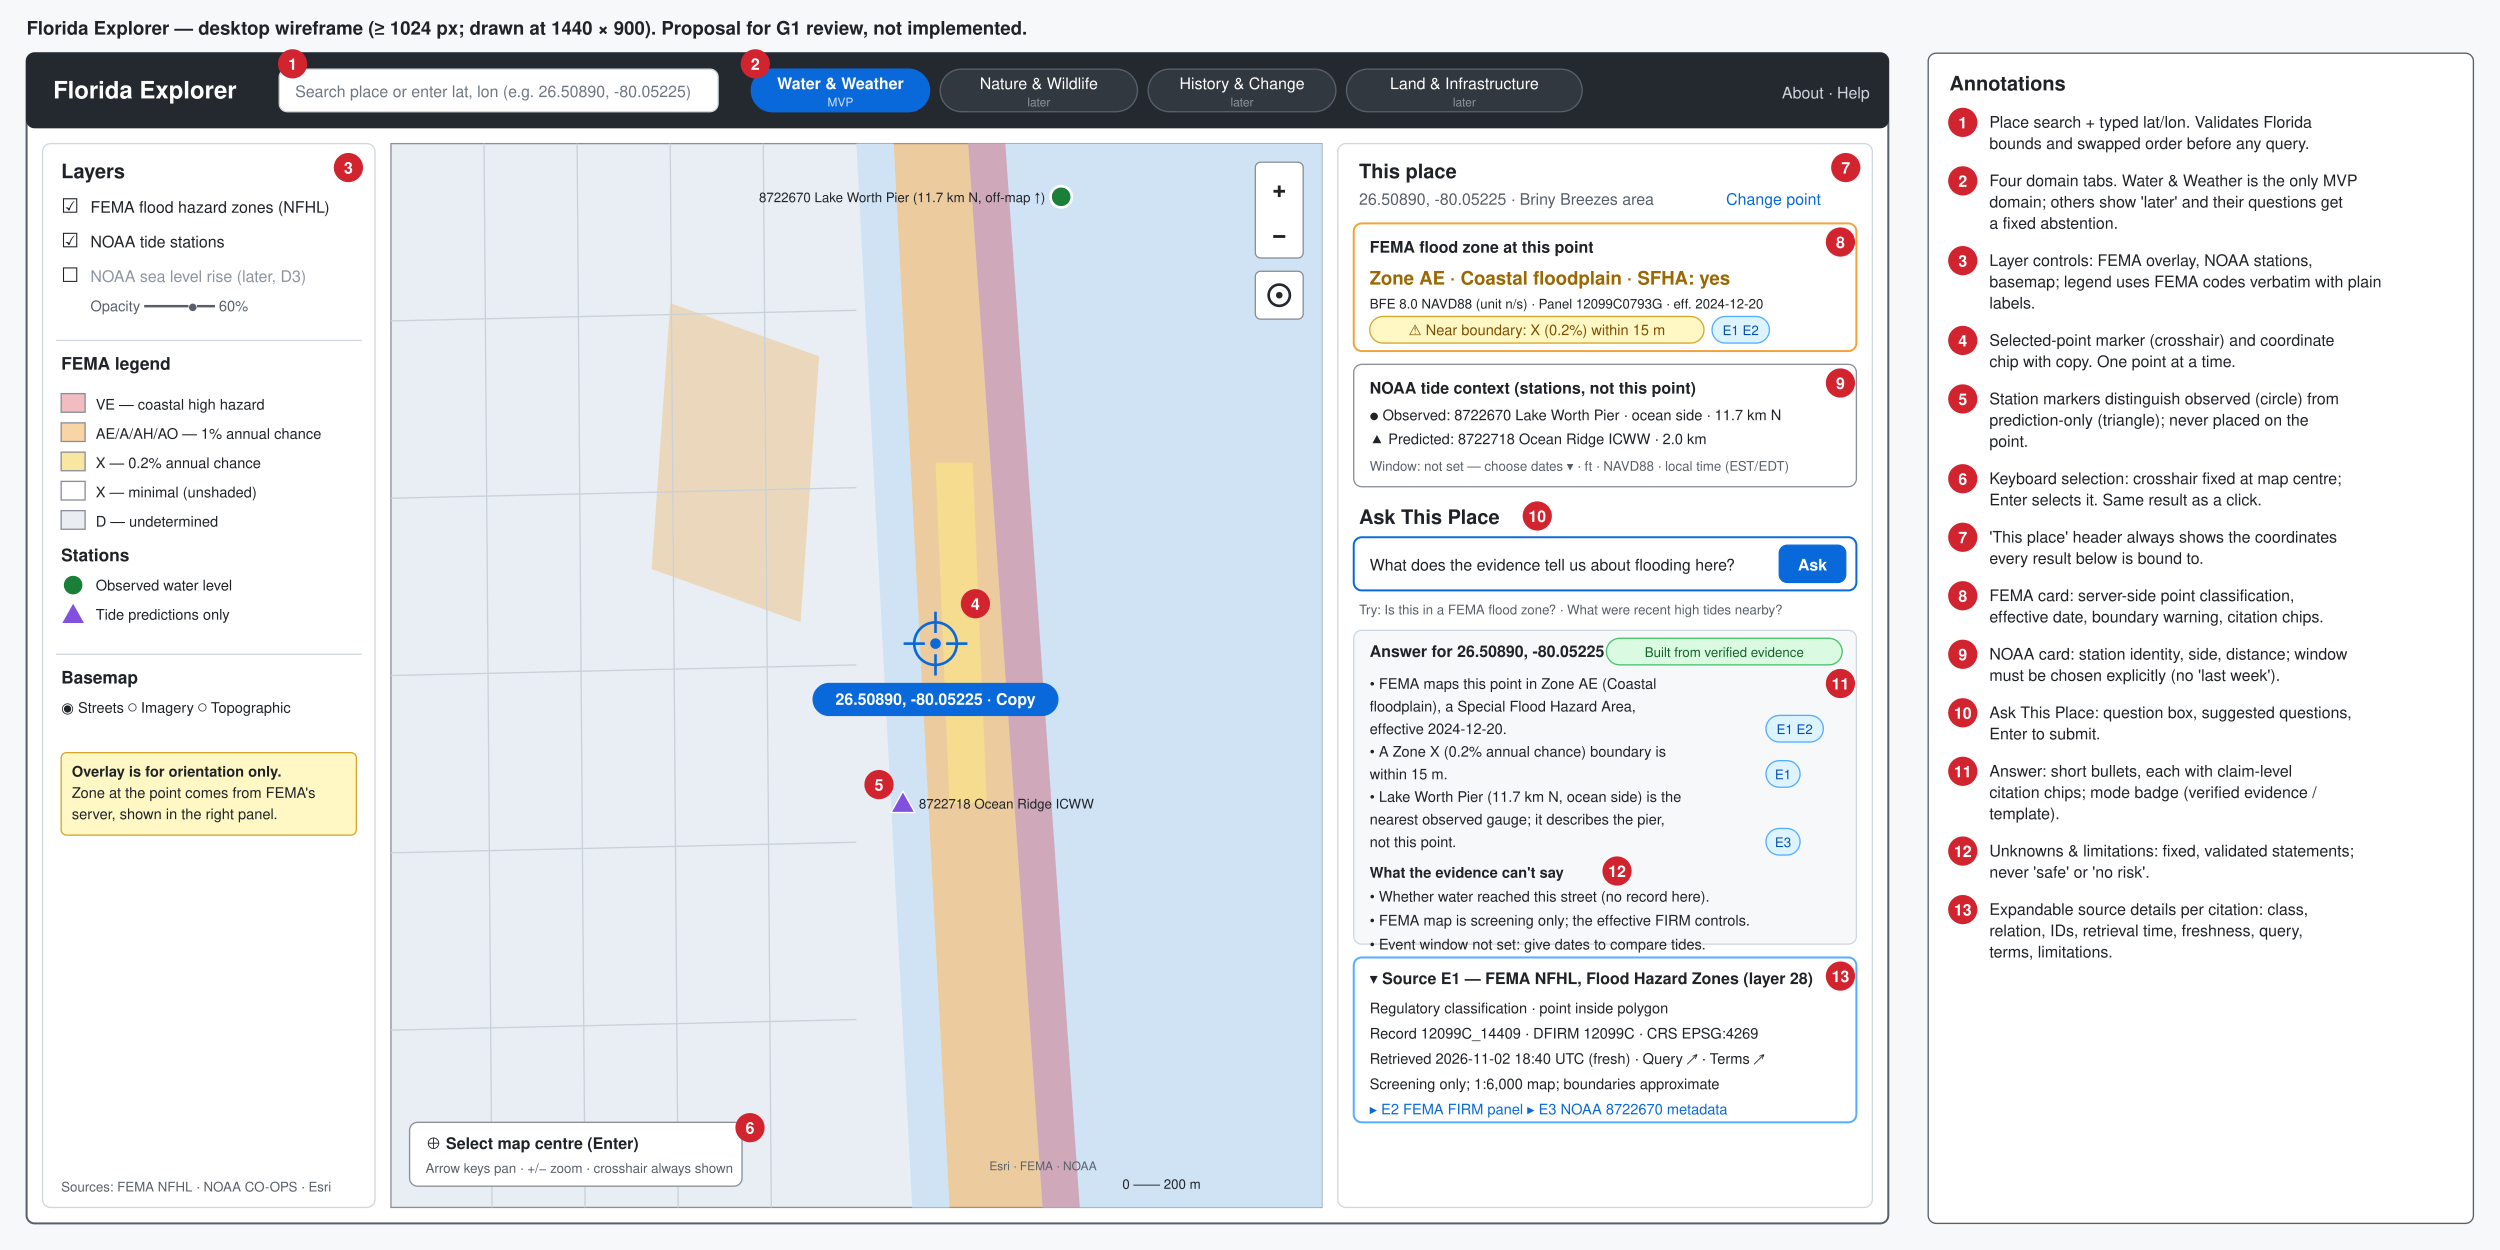
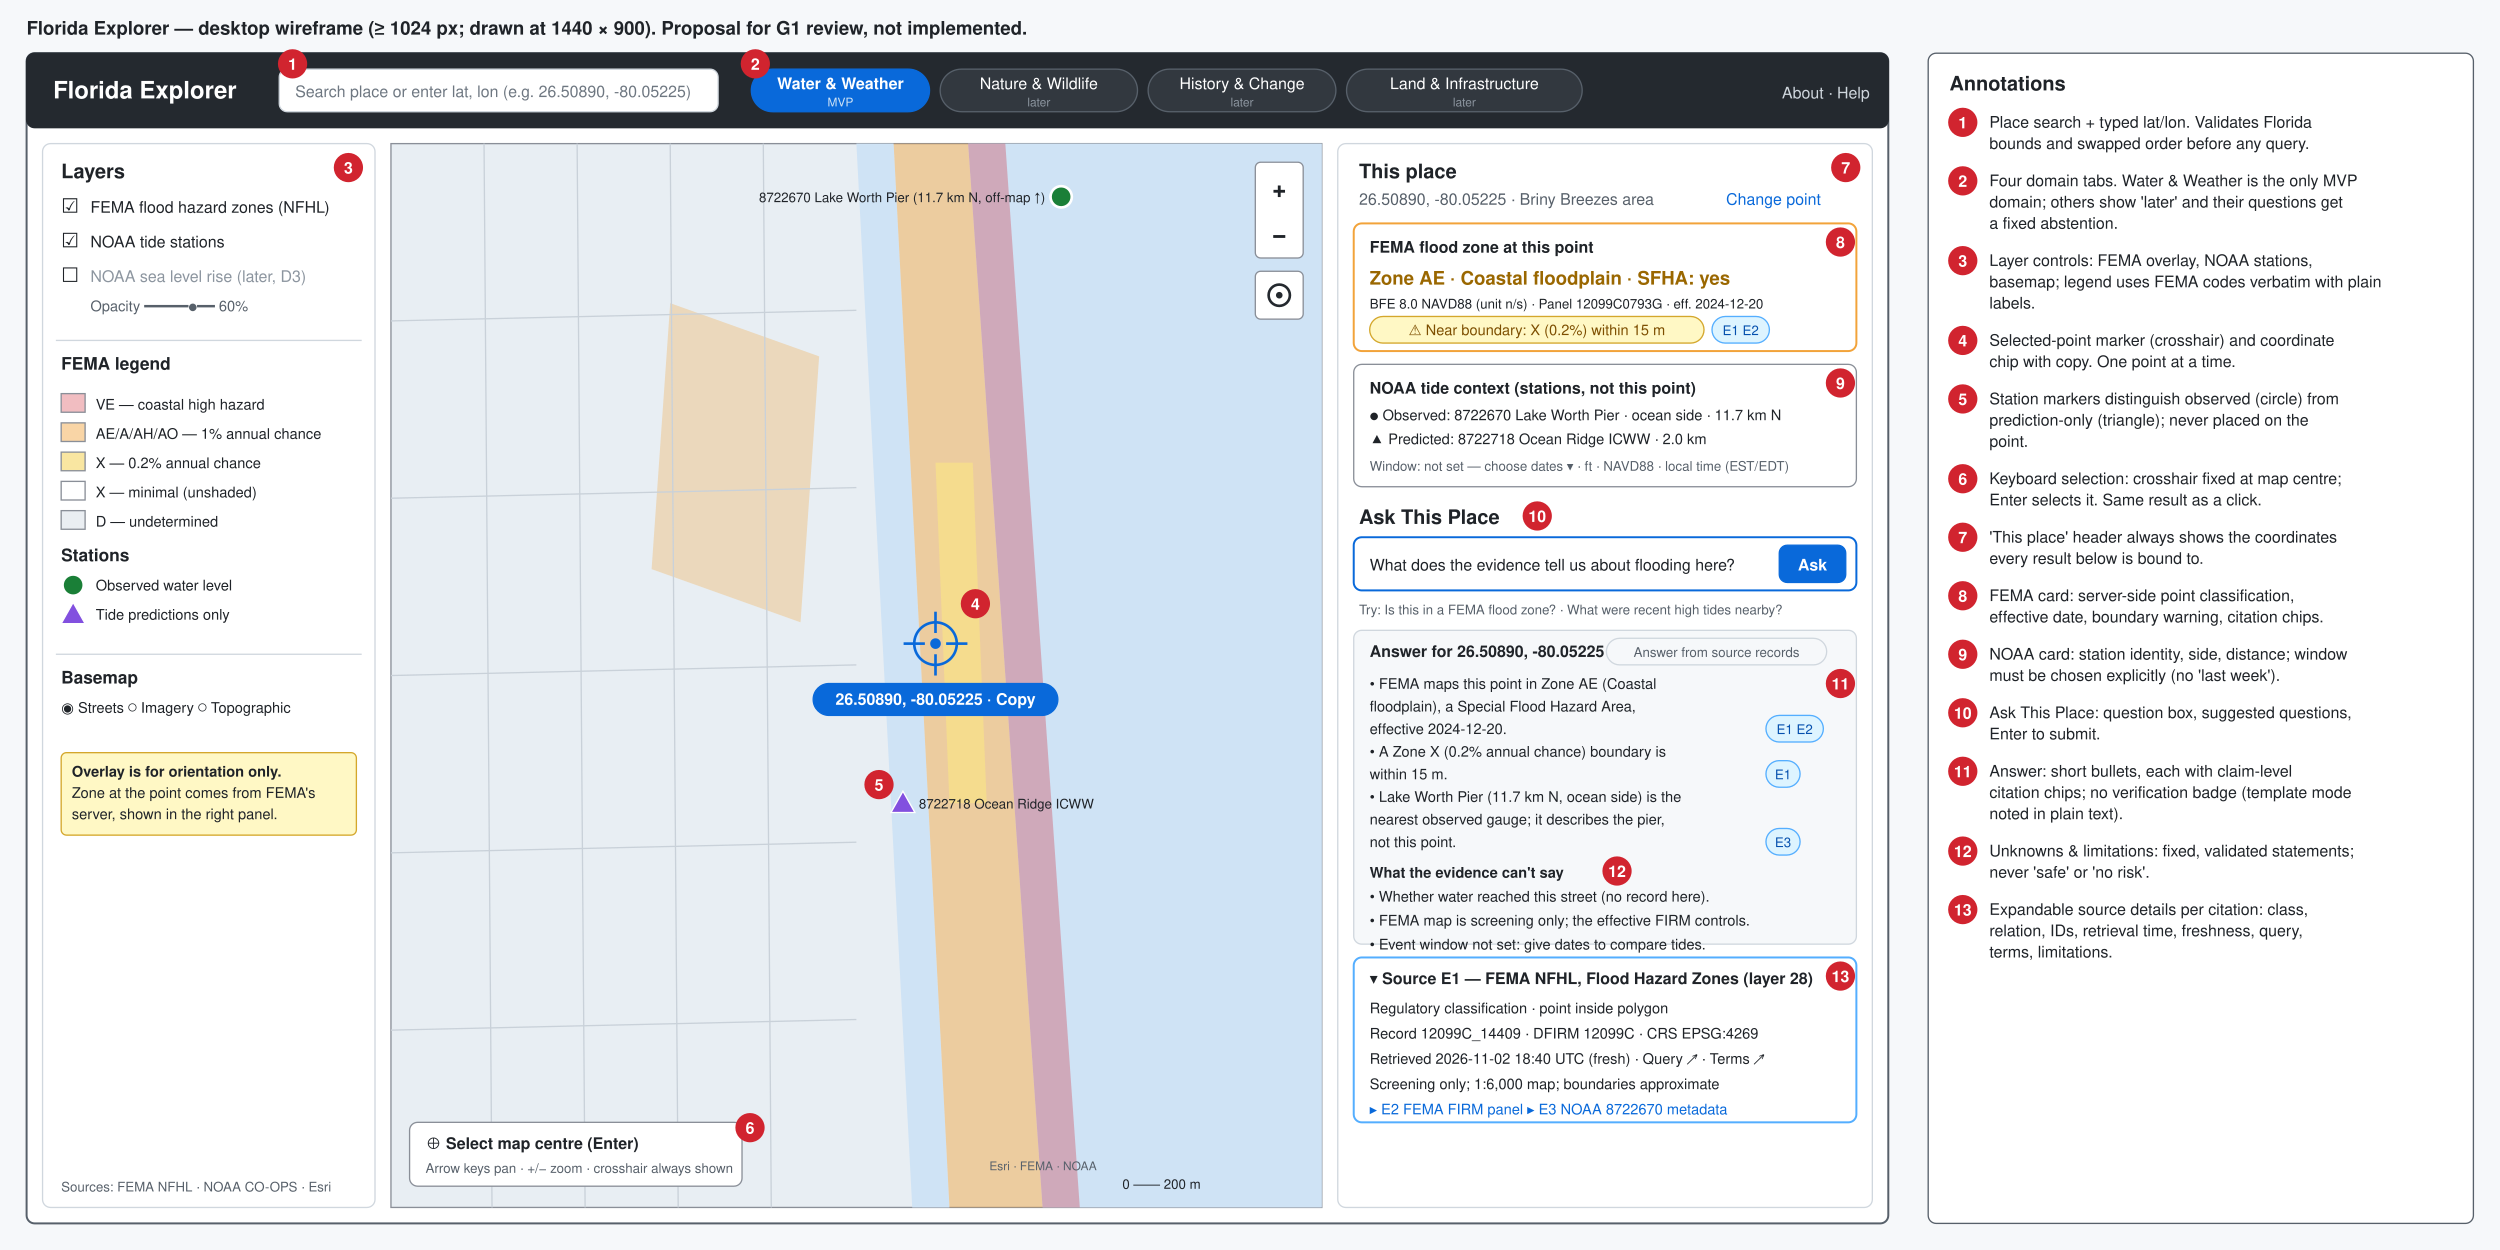
<svg xmlns="http://www.w3.org/2000/svg" width="1880" height="940" viewBox="0 0 1880 940" font-family="Helvetica, Arial, sans-serif">
  <rect width="100%" height="100%" fill="#f6f8fa" />
  <text x="20" y="26" font-size="14" font-weight="bold" fill="#1f2328" text-anchor="start">Florida Explorer — desktop wireframe (≥ 1024 px; drawn at 1440 × 900). Proposal for G1 review, not implemented.</text>
  <rect x="20" y="40" width="1400" height="880" rx="6" fill="#fff" stroke="#57606a" stroke-width="1.5" />
  <rect x="20" y="40" width="1400" height="56" rx="6" fill="#24292f" stroke="#24292f" stroke-width="1" />
  <text x="40" y="74" font-size="18" font-weight="bold" fill="#fff" text-anchor="start">Florida Explorer</text>
  <rect x="210" y="52" width="330" height="32" rx="6" fill="#fff" stroke="#d0d7de" stroke-width="1" />
  <text x="222" y="73" font-size="12" font-weight="normal" fill="#6e7781" text-anchor="start">Search place or enter lat, lon (e.g. 26.50890, -80.05225)</text>
  <rect x="565" y="52" width="134.0" height="32" rx="16" fill="#0969da" stroke="#0969da" stroke-width="1" />
  <text x="632.0" y="67" font-size="12" font-weight="bold" fill="#fff" text-anchor="middle">Water &amp; Weather</text>
  <text x="632.0" y="80" font-size="9" font-weight="normal" fill="#cfe3f5" text-anchor="middle">MVP</text>
  <rect x="707.0" y="52" width="148.4" height="32" rx="16" fill="#32383f" stroke="#57606a" stroke-width="1" />
  <text x="781.2" y="67" font-size="12" font-weight="normal" fill="#fff" text-anchor="middle">Nature &amp; Wildlife</text>
  <text x="781.2" y="80" font-size="9" font-weight="normal" fill="#8c959f" text-anchor="middle">later</text>
  <rect x="863.4" y="52" width="141.2" height="32" rx="16" fill="#32383f" stroke="#57606a" stroke-width="1" />
  <text x="934.0" y="67" font-size="12" font-weight="normal" fill="#fff" text-anchor="middle">History &amp; Change</text>
  <text x="934.0" y="80" font-size="9" font-weight="normal" fill="#8c959f" text-anchor="middle">later</text>
  <rect x="1012.6" y="52" width="177.2" height="32" rx="16" fill="#32383f" stroke="#57606a" stroke-width="1" />
  <text x="1101.2" y="67" font-size="12" font-weight="normal" fill="#fff" text-anchor="middle">Land &amp; Infrastructure</text>
  <text x="1101.2" y="80" font-size="9" font-weight="normal" fill="#8c959f" text-anchor="middle">later</text>
  <text x="1340" y="74" font-size="12" font-weight="normal" fill="#d0d7de" text-anchor="start">About · Help</text>
  <circle cx="220" cy="48" r="11" fill="#d1242f" stroke="none" stroke-width="1" />
  <text x="220" y="52.5" font-size="12" font-weight="bold" fill="#fff" text-anchor="middle">1</text>
  <circle cx="568" cy="48" r="11" fill="#d1242f" stroke="none" stroke-width="1" />
  <text x="568" y="52.5" font-size="12" font-weight="bold" fill="#fff" text-anchor="middle">2</text>
  <rect x="32" y="108" width="250" height="800" rx="6" fill="#fff" stroke="#d0d7de" stroke-width="1" />
  <text x="46" y="134" font-size="15" font-weight="bold" fill="#1f2328" text-anchor="start">Layers</text>
  <circle cx="262" cy="126" r="11" fill="#d1242f" stroke="none" stroke-width="1" />
  <text x="262" y="130.5" font-size="12" font-weight="bold" fill="#fff" text-anchor="middle">3</text>
  <text x="46" y="160" font-size="15" font-weight="normal" fill="#1f2328" text-anchor="start">☑</text>
  <text x="68" y="160" font-size="12" font-weight="normal" fill="#1f2328" text-anchor="start">FEMA flood hazard zones (NFHL)</text>
  <text x="46" y="186" font-size="15" font-weight="normal" fill="#1f2328" text-anchor="start">☑</text>
  <text x="68" y="186" font-size="12" font-weight="normal" fill="#1f2328" text-anchor="start">NOAA tide stations</text>
  <text x="46" y="212" font-size="15" font-weight="normal" fill="#1f2328" text-anchor="start">☐</text>
  <text x="68" y="212" font-size="12" font-weight="normal" fill="#8c959f" text-anchor="start">NOAA sea level rise (later, D3)</text>
  <text x="68" y="234" font-size="11" font-weight="normal" fill="#57606a" text-anchor="start">Opacity ━━━━━●━━ 60%</text>
  <line x1="42" y1="256" x2="272" y2="256" stroke="#d0d7de" stroke-width="1" />
  <text x="46" y="278" font-size="13" font-weight="bold" fill="#1f2328" text-anchor="start">FEMA legend</text>
  <rect x="46" y="296" width="18" height="14" fill="#d1242f" fill-opacity="0.3" stroke="#8a8f98" />
  <text x="72" y="308" font-size="11" font-weight="normal" fill="#1f2328" text-anchor="start">VE — coastal high hazard</text>
  <rect x="46" y="318" width="18" height="14" fill="#f2a33a" fill-opacity="0.45" stroke="#8a8f98" />
  <text x="72" y="330" font-size="11" font-weight="normal" fill="#1f2328" text-anchor="start">AE/A/AH/AO — 1% annual chance</text>
  <rect x="46" y="340" width="18" height="14" fill="#f7e08a" fill-opacity="0.8" stroke="#8a8f98" />
  <text x="72" y="352" font-size="11" font-weight="normal" fill="#1f2328" text-anchor="start">X — 0.2% annual chance</text>
  <rect x="46" y="362" width="18" height="14" fill="#ffffff" fill-opacity="1" stroke="#8a8f98" />
  <text x="72" y="374" font-size="11" font-weight="normal" fill="#1f2328" text-anchor="start">X — minimal (unshaded)</text>
  <rect x="46" y="384" width="18" height="14" fill="#eaeef2" fill-opacity="1" stroke="#8a8f98" />
  <text x="72" y="396" font-size="11" font-weight="normal" fill="#1f2328" text-anchor="start">D — undetermined</text>
  <text x="46" y="422" font-size="13" font-weight="bold" fill="#1f2328" text-anchor="start">Stations</text>
  <circle cx="55" cy="440" r="8" fill="#1a7f37" stroke="#fff" stroke-width="2" />
  <text x="72" y="444" font-size="11" font-weight="normal" fill="#1f2328" text-anchor="start">Observed water level</text>
  <polygon points="55,453 64,469 46,469" fill="#8250df" stroke="#fff" fill-opacity="1" />
  <text x="72" y="466" font-size="11" font-weight="normal" fill="#1f2328" text-anchor="start">Tide predictions only</text>
  <line x1="42" y1="492" x2="272" y2="492" stroke="#d0d7de" stroke-width="1" />
  <text x="46" y="514" font-size="13" font-weight="bold" fill="#1f2328" text-anchor="start">Basemap</text>
  <text x="46" y="536" font-size="11" font-weight="normal" fill="#1f2328" text-anchor="start">◉ Streets   ○ Imagery   ○ Topographic</text>
  <rect x="46" y="566" width="222" height="62" rx="4" fill="#fff8c5" stroke="#d4a72c" stroke-width="1" />
  <text x="54" y="584" font-size="11" font-weight="bold" fill="#1f2328" text-anchor="start">Overlay is for orientation only.</text>
  <text x="54" y="600" font-size="11" font-weight="normal" fill="#1f2328" text-anchor="start">Zone at the point comes from FEMA's</text>
  <text x="54" y="616" font-size="11" font-weight="normal" fill="#1f2328" text-anchor="start">server, shown in the right panel.</text>
  <text x="46" y="896" font-size="10" font-weight="normal" fill="#57606a" text-anchor="start">Sources: FEMA NFHL · NOAA CO-OPS · Esri</text>
  <rect x="294" y="108" width="700" height="800" rx="0" fill="#e8eef3" stroke="#8a8f98" stroke-width="1" />
  <polygon points="728.0,108 994,108 994,908 784.0,908" fill="#cfe3f5" stroke="none" fill-opacity="1" />
  <polygon points="644.0,108 672.0,108 714.0,908 686.0,908" fill="#cfe3f5" stroke="none" fill-opacity="1" />
  <polygon points="672.0,108 728.0,108 784.0,908 714.0,908" fill="#f2a33a" stroke="none" fill-opacity="0.45" />
  <polygon points="703.5,348.0 731.5,348.0 742.0,604.0 714.0,604.0" fill="#f7e08a" stroke="none" fill-opacity="0.8" />
  <polygon points="728.0,108 756.0,108 812.0,908 784.0,908" fill="#d1242f" stroke="none" fill-opacity="0.3" />
  <polygon points="504.0,228.0 616.0,268.0 602.0,468.0 490.0,428.0" fill="#f2a33a" stroke="none" fill-opacity="0.3" />
  <line x1="294" y1="241.333" x2="644.0" y2="233.333" stroke="#c9d1d9" stroke-width="1" />
  <line x1="294" y1="374.667" x2="644.0" y2="366.667" stroke="#c9d1d9" stroke-width="1" />
  <line x1="294" y1="508.0" x2="644.0" y2="500.0" stroke="#c9d1d9" stroke-width="1" />
  <line x1="294" y1="641.333" x2="644.0" y2="633.333" stroke="#c9d1d9" stroke-width="1" />
  <line x1="294" y1="774.667" x2="644.0" y2="766.667" stroke="#c9d1d9" stroke-width="1" />
  <line x1="364.0" y1="108" x2="370.0" y2="908" stroke="#c9d1d9" stroke-width="1" />
  <line x1="434.0" y1="108" x2="440.0" y2="908" stroke="#c9d1d9" stroke-width="1" />
  <line x1="504.0" y1="108" x2="510.0" y2="908" stroke="#c9d1d9" stroke-width="1" />
  <line x1="574.0" y1="108" x2="580.0" y2="908" stroke="#c9d1d9" stroke-width="1" />
  <circle cx="703.5" cy="484.0" r="16" fill="none" stroke="#0969da" stroke-width="2" />
  <line x1="679.5" y1="484.0" x2="695.5" y2="484.0" stroke="#0969da" stroke-width="2" />
  <line x1="711.5" y1="484.0" x2="727.5" y2="484.0" stroke="#0969da" stroke-width="2" />
  <line x1="703.5" y1="460.0" x2="703.5" y2="476.0" stroke="#0969da" stroke-width="2" />
  <line x1="703.5" y1="492.0" x2="703.5" y2="508.0" stroke="#0969da" stroke-width="2" />
  <circle cx="703.5" cy="484.0" r="4" fill="#0969da" stroke="none" stroke-width="1" />
  <circle cx="733.5" cy="454.0" r="11" fill="#d1242f" stroke="none" stroke-width="1" />
  <text x="733.5" y="458.5" font-size="12" font-weight="bold" fill="#fff" text-anchor="middle">4</text>
  <rect x="611.5" y="514.0" width="184" height="24" rx="12" fill="#0969da" stroke="#0969da" stroke-width="1" />
  <text x="703.5" y="530.0" font-size="12" font-weight="bold" fill="#fff" text-anchor="middle">26.50890, -80.05225 · Copy</text>
  <circle cx="798.0" cy="148" r="8" fill="#1a7f37" stroke="#fff" stroke-width="2" />
  <text x="786.0" y="152" font-size="10" font-weight="normal" fill="#1f2328" text-anchor="end">8722670 Lake Worth Pier (11.7 km N, off-map ↑)</text>
  <polygon points="679.0,595.0 688.0,611.0 670.0,611.0" fill="#8250df" stroke="#fff" fill-opacity="1" />
  <text x="691.0" y="608.0" font-size="10" font-weight="normal" fill="#1f2328" text-anchor="start">8722718 Ocean Ridge ICWW</text>
  <circle cx="661.0" cy="590.0" r="11" fill="#d1242f" stroke="none" stroke-width="1" />
  <text x="661.0" y="594.5" font-size="12" font-weight="bold" fill="#fff" text-anchor="middle">5</text>
  <rect x="944" y="122" width="36" height="72" rx="4" fill="#fff" stroke="#8a8f98" stroke-width="1" />
  <text x="962" y="148" font-size="18" font-weight="bold" fill="#1f2328" text-anchor="middle">+</text>
  <text x="962" y="182" font-size="18" font-weight="bold" fill="#1f2328" text-anchor="middle">−</text>
  <rect x="944" y="204" width="36" height="36" rx="4" fill="#fff" stroke="#8a8f98" stroke-width="1" />
  <circle cx="962" cy="222" r="8" fill="none" stroke="#24292f" stroke-width="2" />
  <circle cx="962" cy="222" r="2.5" fill="#24292f" stroke="none" stroke-width="1" />
  <rect x="308" y="844" width="250" height="48" rx="6" fill="#fff" stroke="#8a8f98" stroke-width="1" />
  <text x="320" y="864" font-size="12" font-weight="bold" fill="#1f2328" text-anchor="start">⊕ Select map centre  (Enter)</text>
  <text x="320" y="882" font-size="10" font-weight="normal" fill="#57606a" text-anchor="start">Arrow keys pan · +/− zoom · crosshair always shown</text>
  <circle cx="564" cy="848" r="11" fill="#d1242f" stroke="none" stroke-width="1" />
  <text x="564" y="852.5" font-size="12" font-weight="bold" fill="#fff" text-anchor="middle">6</text>
  <text x="844" y="894" font-size="10" font-weight="normal" fill="#1f2328" text-anchor="start">0 —— 200 m</text>
  <text x="744" y="880" font-size="9" font-weight="normal" fill="#57606a" text-anchor="start">Esri · FEMA · NOAA</text>
  <rect x="1006" y="108" width="402" height="800" rx="6" fill="#fff" stroke="#d0d7de" stroke-width="1" />
  <text x="1022" y="134" font-size="15" font-weight="bold" fill="#1f2328" text-anchor="start">This place</text>
  <circle cx="1388" cy="126" r="11" fill="#d1242f" stroke="none" stroke-width="1" />
  <text x="1388" y="130.5" font-size="12" font-weight="bold" fill="#fff" text-anchor="middle">7</text>
  <text x="1022" y="154" font-size="12" font-weight="normal" fill="#57606a" text-anchor="start">26.50890, -80.05225 · Briny Breezes area</text>
  <text x="1298" y="154" font-size="12" font-weight="normal" fill="#0969da" text-anchor="start">Change point</text>
  <rect x="1018" y="168" width="378" height="96" rx="6" fill="#fff" stroke="#f2a33a" stroke-width="1.5" />
  <text x="1030" y="190" font-size="12" font-weight="bold" fill="#1f2328" text-anchor="start">FEMA flood zone at this point</text>
  <text x="1030" y="214" font-size="14" font-weight="bold" fill="#9a6700" text-anchor="start">Zone AE · Coastal floodplain · SFHA: yes</text>
  <text x="1030" y="232" font-size="10" font-weight="normal" fill="#1f2328" text-anchor="start">BFE 8.0 NAVD88 (unit n/s) · Panel 12099C0793G · eff. 2024-12-20</text>
  <rect x="1030" y="238" width="251.417" height="20" rx="10" fill="#fff8c5" stroke="#d4a72c" stroke-width="1" />
  <text x="1155.708" y="252" font-size="11" font-weight="normal" fill="#7d4e00" text-anchor="middle">⚠ Near boundary: X (0.2%) within 15 m</text>
  <rect x="1287.417" y="238" width="43.167" height="20" rx="10" fill="#ddf4ff" stroke="#54aeff" stroke-width="1" />
  <text x="1309.0" y="252" font-size="10" font-weight="normal" fill="#0550ae" text-anchor="middle">E1 E2</text>
  <circle cx="1384" cy="182" r="11" fill="#d1242f" stroke="none" stroke-width="1" />
  <text x="1384" y="186.5" font-size="12" font-weight="bold" fill="#fff" text-anchor="middle">8</text>
  <rect x="1018" y="274" width="378" height="92" rx="6" fill="#fff" stroke="#8a8f98" stroke-width="1" />
  <text x="1030" y="296" font-size="12" font-weight="bold" fill="#1f2328" text-anchor="start">NOAA tide context (stations, not this point)</text>
  <text x="1030" y="316" font-size="11" font-weight="normal" fill="#1f2328" text-anchor="start">● Observed: 8722670 Lake Worth Pier · ocean side · 11.7 km N</text>
  <text x="1030" y="334" font-size="11" font-weight="normal" fill="#1f2328" text-anchor="start">▲ Predicted: 8722718 Ocean Ridge ICWW · 2.0 km</text>
  <text x="1030" y="354" font-size="10" font-weight="normal" fill="#57606a" text-anchor="start">Window: not set — choose dates ▾   ·   ft · NAVD88 · local time (EST/EDT)</text>
  <circle cx="1384" cy="288" r="11" fill="#d1242f" stroke="none" stroke-width="1" />
  <text x="1384" y="292.5" font-size="12" font-weight="bold" fill="#fff" text-anchor="middle">9</text>
  <text x="1022" y="394" font-size="15" font-weight="bold" fill="#1f2328" text-anchor="start">Ask This Place</text>
  <circle cx="1156" cy="388" r="11" fill="#d1242f" stroke="none" stroke-width="1" />
  <text x="1156" y="392.5" font-size="12" font-weight="bold" fill="#fff" text-anchor="middle">10</text>
  <rect x="1018" y="404" width="378" height="40" rx="6" fill="#fff" stroke="#0969da" stroke-width="1.5" />
  <text x="1030" y="429" font-size="12" font-weight="normal" fill="#1f2328" text-anchor="start">What does the evidence tell us about flooding here?</text>
  <rect x="1338" y="410" width="50" height="28" rx="6" fill="#0969da" stroke="#0969da" stroke-width="1" />
  <text x="1363" y="429" font-size="12" font-weight="bold" fill="#fff" text-anchor="middle">Ask</text>
  <text x="1022" y="462" font-size="10" font-weight="normal" fill="#57606a" text-anchor="start">Try: Is this in a FEMA flood zone? · What were recent high tides nearby?</text>
  <rect x="1018" y="474" width="378" height="236" rx="6" fill="#f6f8fa" stroke="#d0d7de" stroke-width="1" />
  <text x="1030" y="494" font-size="12" font-weight="bold" fill="#1f2328" text-anchor="start">Answer for 26.50890, -80.05225</text>
-   <rect x="1208" y="480" width="177.333" height="20" rx="10" fill="#dafbe1" stroke="#4ac26b" stroke-width="1" />
-   <text x="1296.667" y="494" font-size="10" font-weight="normal" fill="#116329" text-anchor="middle">Built from verified evidence</text>
+   <rect x="1208" y="480" width="165.667" height="20" rx="10" fill="#f6f8fa" stroke="#d0d7de" stroke-width="1" />
+   <text x="1290.833" y="494" font-size="10" font-weight="normal" fill="#57606a" text-anchor="middle">Answer from source records</text>
  <circle cx="1384" cy="514" r="11" fill="#d1242f" stroke="none" stroke-width="1" />
  <text x="1384" y="518.5" font-size="12" font-weight="bold" fill="#fff" text-anchor="middle">11</text>
  <text x="1030" y="518" font-size="11" font-weight="normal" fill="#1f2328" text-anchor="start">• FEMA maps this point in Zone AE (Coastal</text>
  <text x="1030" y="535" font-size="11" font-weight="normal" fill="#1f2328" text-anchor="start">  floodplain), a Special Flood Hazard Area,</text>
  <text x="1030" y="552" font-size="11" font-weight="normal" fill="#1f2328" text-anchor="start">  effective 2024-12-20.</text>
  <rect x="1328" y="538" width="43.167" height="20" rx="10" fill="#ddf4ff" stroke="#54aeff" stroke-width="1" />
  <text x="1349.583" y="552" font-size="10" font-weight="normal" fill="#0550ae" text-anchor="middle">E1 E2</text>
  <text x="1030" y="569" font-size="11" font-weight="normal" fill="#1f2328" text-anchor="start">• A Zone X (0.2% annual chance) boundary is</text>
  <text x="1030" y="586" font-size="11" font-weight="normal" fill="#1f2328" text-anchor="start">  within 15 m.</text>
  <rect x="1328" y="572" width="25.667" height="20" rx="10" fill="#ddf4ff" stroke="#54aeff" stroke-width="1" />
  <text x="1340.833" y="586" font-size="10" font-weight="normal" fill="#0550ae" text-anchor="middle">E1</text>
  <text x="1030" y="603" font-size="11" font-weight="normal" fill="#1f2328" text-anchor="start">• Lake Worth Pier (11.7 km N, ocean side) is the</text>
  <text x="1030" y="620" font-size="11" font-weight="normal" fill="#1f2328" text-anchor="start">  nearest observed gauge; it describes the pier,</text>
  <text x="1030" y="637" font-size="11" font-weight="normal" fill="#1f2328" text-anchor="start">  not this point.</text>
  <rect x="1328" y="623" width="25.667" height="20" rx="10" fill="#ddf4ff" stroke="#54aeff" stroke-width="1" />
  <text x="1340.833" y="637" font-size="10" font-weight="normal" fill="#0550ae" text-anchor="middle">E3</text>
  <text x="1030" y="660" font-size="11" font-weight="bold" fill="#1f2328" text-anchor="start">What the evidence can't say</text>
  <circle cx="1216" cy="655" r="11" fill="#d1242f" stroke="none" stroke-width="1" />
  <text x="1216" y="659.5" font-size="12" font-weight="bold" fill="#fff" text-anchor="middle">12</text>
  <text x="1030" y="678" font-size="11" font-weight="normal" fill="#1f2328" text-anchor="start">• Whether water reached this street (no record here).</text>
  <text x="1030" y="696" font-size="11" font-weight="normal" fill="#1f2328" text-anchor="start">• FEMA map is screening only; the effective FIRM controls.</text>
  <text x="1030" y="714" font-size="11" font-weight="normal" fill="#1f2328" text-anchor="start">• Event window not set: give dates to compare tides.</text>
  <rect x="1018" y="720" width="378" height="124" rx="6" fill="#fff" stroke="#54aeff" stroke-width="1.5" />
  <text x="1030" y="740" font-size="12" font-weight="bold" fill="#1f2328" text-anchor="start">▾ Source E1 — FEMA NFHL, Flood Hazard Zones (layer 28)</text>
  <circle cx="1384" cy="734" r="11" fill="#d1242f" stroke="none" stroke-width="1" />
  <text x="1384" y="738.5" font-size="12" font-weight="bold" fill="#fff" text-anchor="middle">13</text>
  <text x="1030" y="762" font-size="11" font-weight="normal" fill="#1f2328" text-anchor="start">Regulatory classification · point inside polygon</text>
  <text x="1030" y="781" font-size="11" font-weight="normal" fill="#1f2328" text-anchor="start">Record 12099C_14409 · DFIRM 12099C · CRS EPSG:4269</text>
  <text x="1030" y="800" font-size="11" font-weight="normal" fill="#1f2328" text-anchor="start">Retrieved 2026-11-02 18:40 UTC (fresh) · Query ↗ · Terms ↗</text>
  <text x="1030" y="819" font-size="11" font-weight="normal" fill="#1f2328" text-anchor="start">Screening only; 1:6,000 map; boundaries approximate</text>
  <text x="1030" y="838" font-size="11" font-weight="normal" fill="#0969da" text-anchor="start">▸ E2 FEMA FIRM panel   ▸ E3 NOAA 8722670 metadata</text>
  <rect x="1450" y="40" width="410" height="880" rx="6" fill="#fff" stroke="#57606a" stroke-width="1" />
  <text x="1466" y="68" font-size="15" font-weight="bold" fill="#1f2328" text-anchor="start">Annotations</text>
  <circle cx="1476" cy="92" r="11" fill="#d1242f" stroke="none" stroke-width="1" />
  <text x="1476" y="96.5" font-size="12" font-weight="bold" fill="#fff" text-anchor="middle">1</text>
  <text x="1496" y="96" font-size="12" font-weight="normal" fill="#1f2328" text-anchor="start">Place search + typed lat/lon. Validates Florida</text>
  <text x="1496" y="112" font-size="12" font-weight="normal" fill="#1f2328" text-anchor="start">bounds and swapped order before any query.</text>
  <circle cx="1476" cy="136" r="11" fill="#d1242f" stroke="none" stroke-width="1" />
  <text x="1476" y="140.5" font-size="12" font-weight="bold" fill="#fff" text-anchor="middle">2</text>
  <text x="1496" y="140" font-size="12" font-weight="normal" fill="#1f2328" text-anchor="start">Four domain tabs. Water &amp; Weather is the only MVP</text>
  <text x="1496" y="156" font-size="12" font-weight="normal" fill="#1f2328" text-anchor="start">domain; others show 'later' and their questions get</text>
  <text x="1496" y="172" font-size="12" font-weight="normal" fill="#1f2328" text-anchor="start">a fixed abstention.</text>
  <circle cx="1476" cy="196" r="11" fill="#d1242f" stroke="none" stroke-width="1" />
  <text x="1476" y="200.5" font-size="12" font-weight="bold" fill="#fff" text-anchor="middle">3</text>
  <text x="1496" y="200" font-size="12" font-weight="normal" fill="#1f2328" text-anchor="start">Layer controls: FEMA overlay, NOAA stations,</text>
  <text x="1496" y="216" font-size="12" font-weight="normal" fill="#1f2328" text-anchor="start">basemap; legend uses FEMA codes verbatim with plain</text>
  <text x="1496" y="232" font-size="12" font-weight="normal" fill="#1f2328" text-anchor="start">labels.</text>
  <circle cx="1476" cy="256" r="11" fill="#d1242f" stroke="none" stroke-width="1" />
  <text x="1476" y="260.5" font-size="12" font-weight="bold" fill="#fff" text-anchor="middle">4</text>
  <text x="1496" y="260" font-size="12" font-weight="normal" fill="#1f2328" text-anchor="start">Selected-point marker (crosshair) and coordinate</text>
  <text x="1496" y="276" font-size="12" font-weight="normal" fill="#1f2328" text-anchor="start">chip with copy. One point at a time.</text>
  <circle cx="1476" cy="300" r="11" fill="#d1242f" stroke="none" stroke-width="1" />
  <text x="1476" y="304.5" font-size="12" font-weight="bold" fill="#fff" text-anchor="middle">5</text>
  <text x="1496" y="304" font-size="12" font-weight="normal" fill="#1f2328" text-anchor="start">Station markers distinguish observed (circle) from</text>
  <text x="1496" y="320" font-size="12" font-weight="normal" fill="#1f2328" text-anchor="start">prediction-only (triangle); never placed on the</text>
  <text x="1496" y="336" font-size="12" font-weight="normal" fill="#1f2328" text-anchor="start">point.</text>
  <circle cx="1476" cy="360" r="11" fill="#d1242f" stroke="none" stroke-width="1" />
  <text x="1476" y="364.5" font-size="12" font-weight="bold" fill="#fff" text-anchor="middle">6</text>
  <text x="1496" y="364" font-size="12" font-weight="normal" fill="#1f2328" text-anchor="start">Keyboard selection: crosshair fixed at map centre;</text>
  <text x="1496" y="380" font-size="12" font-weight="normal" fill="#1f2328" text-anchor="start">Enter selects it. Same result as a click.</text>
  <circle cx="1476" cy="404" r="11" fill="#d1242f" stroke="none" stroke-width="1" />
  <text x="1476" y="408.5" font-size="12" font-weight="bold" fill="#fff" text-anchor="middle">7</text>
  <text x="1496" y="408" font-size="12" font-weight="normal" fill="#1f2328" text-anchor="start">'This place' header always shows the coordinates</text>
  <text x="1496" y="424" font-size="12" font-weight="normal" fill="#1f2328" text-anchor="start">every result below is bound to.</text>
  <circle cx="1476" cy="448" r="11" fill="#d1242f" stroke="none" stroke-width="1" />
  <text x="1476" y="452.5" font-size="12" font-weight="bold" fill="#fff" text-anchor="middle">8</text>
  <text x="1496" y="452" font-size="12" font-weight="normal" fill="#1f2328" text-anchor="start">FEMA card: server-side point classification,</text>
  <text x="1496" y="468" font-size="12" font-weight="normal" fill="#1f2328" text-anchor="start">effective date, boundary warning, citation chips.</text>
  <circle cx="1476" cy="492" r="11" fill="#d1242f" stroke="none" stroke-width="1" />
  <text x="1476" y="496.5" font-size="12" font-weight="bold" fill="#fff" text-anchor="middle">9</text>
  <text x="1496" y="496" font-size="12" font-weight="normal" fill="#1f2328" text-anchor="start">NOAA card: station identity, side, distance; window</text>
  <text x="1496" y="512" font-size="12" font-weight="normal" fill="#1f2328" text-anchor="start">must be chosen explicitly (no 'last week').</text>
  <circle cx="1476" cy="536" r="11" fill="#d1242f" stroke="none" stroke-width="1" />
  <text x="1476" y="540.5" font-size="12" font-weight="bold" fill="#fff" text-anchor="middle">10</text>
  <text x="1496" y="540" font-size="12" font-weight="normal" fill="#1f2328" text-anchor="start">Ask This Place: question box, suggested questions,</text>
  <text x="1496" y="556" font-size="12" font-weight="normal" fill="#1f2328" text-anchor="start">Enter to submit.</text>
  <circle cx="1476" cy="580" r="11" fill="#d1242f" stroke="none" stroke-width="1" />
  <text x="1476" y="584.5" font-size="12" font-weight="bold" fill="#fff" text-anchor="middle">11</text>
  <text x="1496" y="584" font-size="12" font-weight="normal" fill="#1f2328" text-anchor="start">Answer: short bullets, each with claim-level</text>
-   <text x="1496" y="600" font-size="12" font-weight="normal" fill="#1f2328" text-anchor="start">citation chips; mode badge (verified evidence /</text>
-   <text x="1496" y="616" font-size="12" font-weight="normal" fill="#1f2328" text-anchor="start">template).</text>
+   <text x="1496" y="600" font-size="12" font-weight="normal" fill="#1f2328" text-anchor="start">citation chips; no verification badge (template mode</text>
+   <text x="1496" y="616" font-size="12" font-weight="normal" fill="#1f2328" text-anchor="start">noted in plain text).</text>
  <circle cx="1476" cy="640" r="11" fill="#d1242f" stroke="none" stroke-width="1" />
  <text x="1476" y="644.5" font-size="12" font-weight="bold" fill="#fff" text-anchor="middle">12</text>
  <text x="1496" y="644" font-size="12" font-weight="normal" fill="#1f2328" text-anchor="start">Unknowns &amp; limitations: fixed, validated statements;</text>
  <text x="1496" y="660" font-size="12" font-weight="normal" fill="#1f2328" text-anchor="start">never 'safe' or 'no risk'.</text>
  <circle cx="1476" cy="684" r="11" fill="#d1242f" stroke="none" stroke-width="1" />
  <text x="1476" y="688.5" font-size="12" font-weight="bold" fill="#fff" text-anchor="middle">13</text>
  <text x="1496" y="688" font-size="12" font-weight="normal" fill="#1f2328" text-anchor="start">Expandable source details per citation: class,</text>
  <text x="1496" y="704" font-size="12" font-weight="normal" fill="#1f2328" text-anchor="start">relation, IDs, retrieval time, freshness, query,</text>
  <text x="1496" y="720" font-size="12" font-weight="normal" fill="#1f2328" text-anchor="start">terms, limitations.</text>
</svg>
